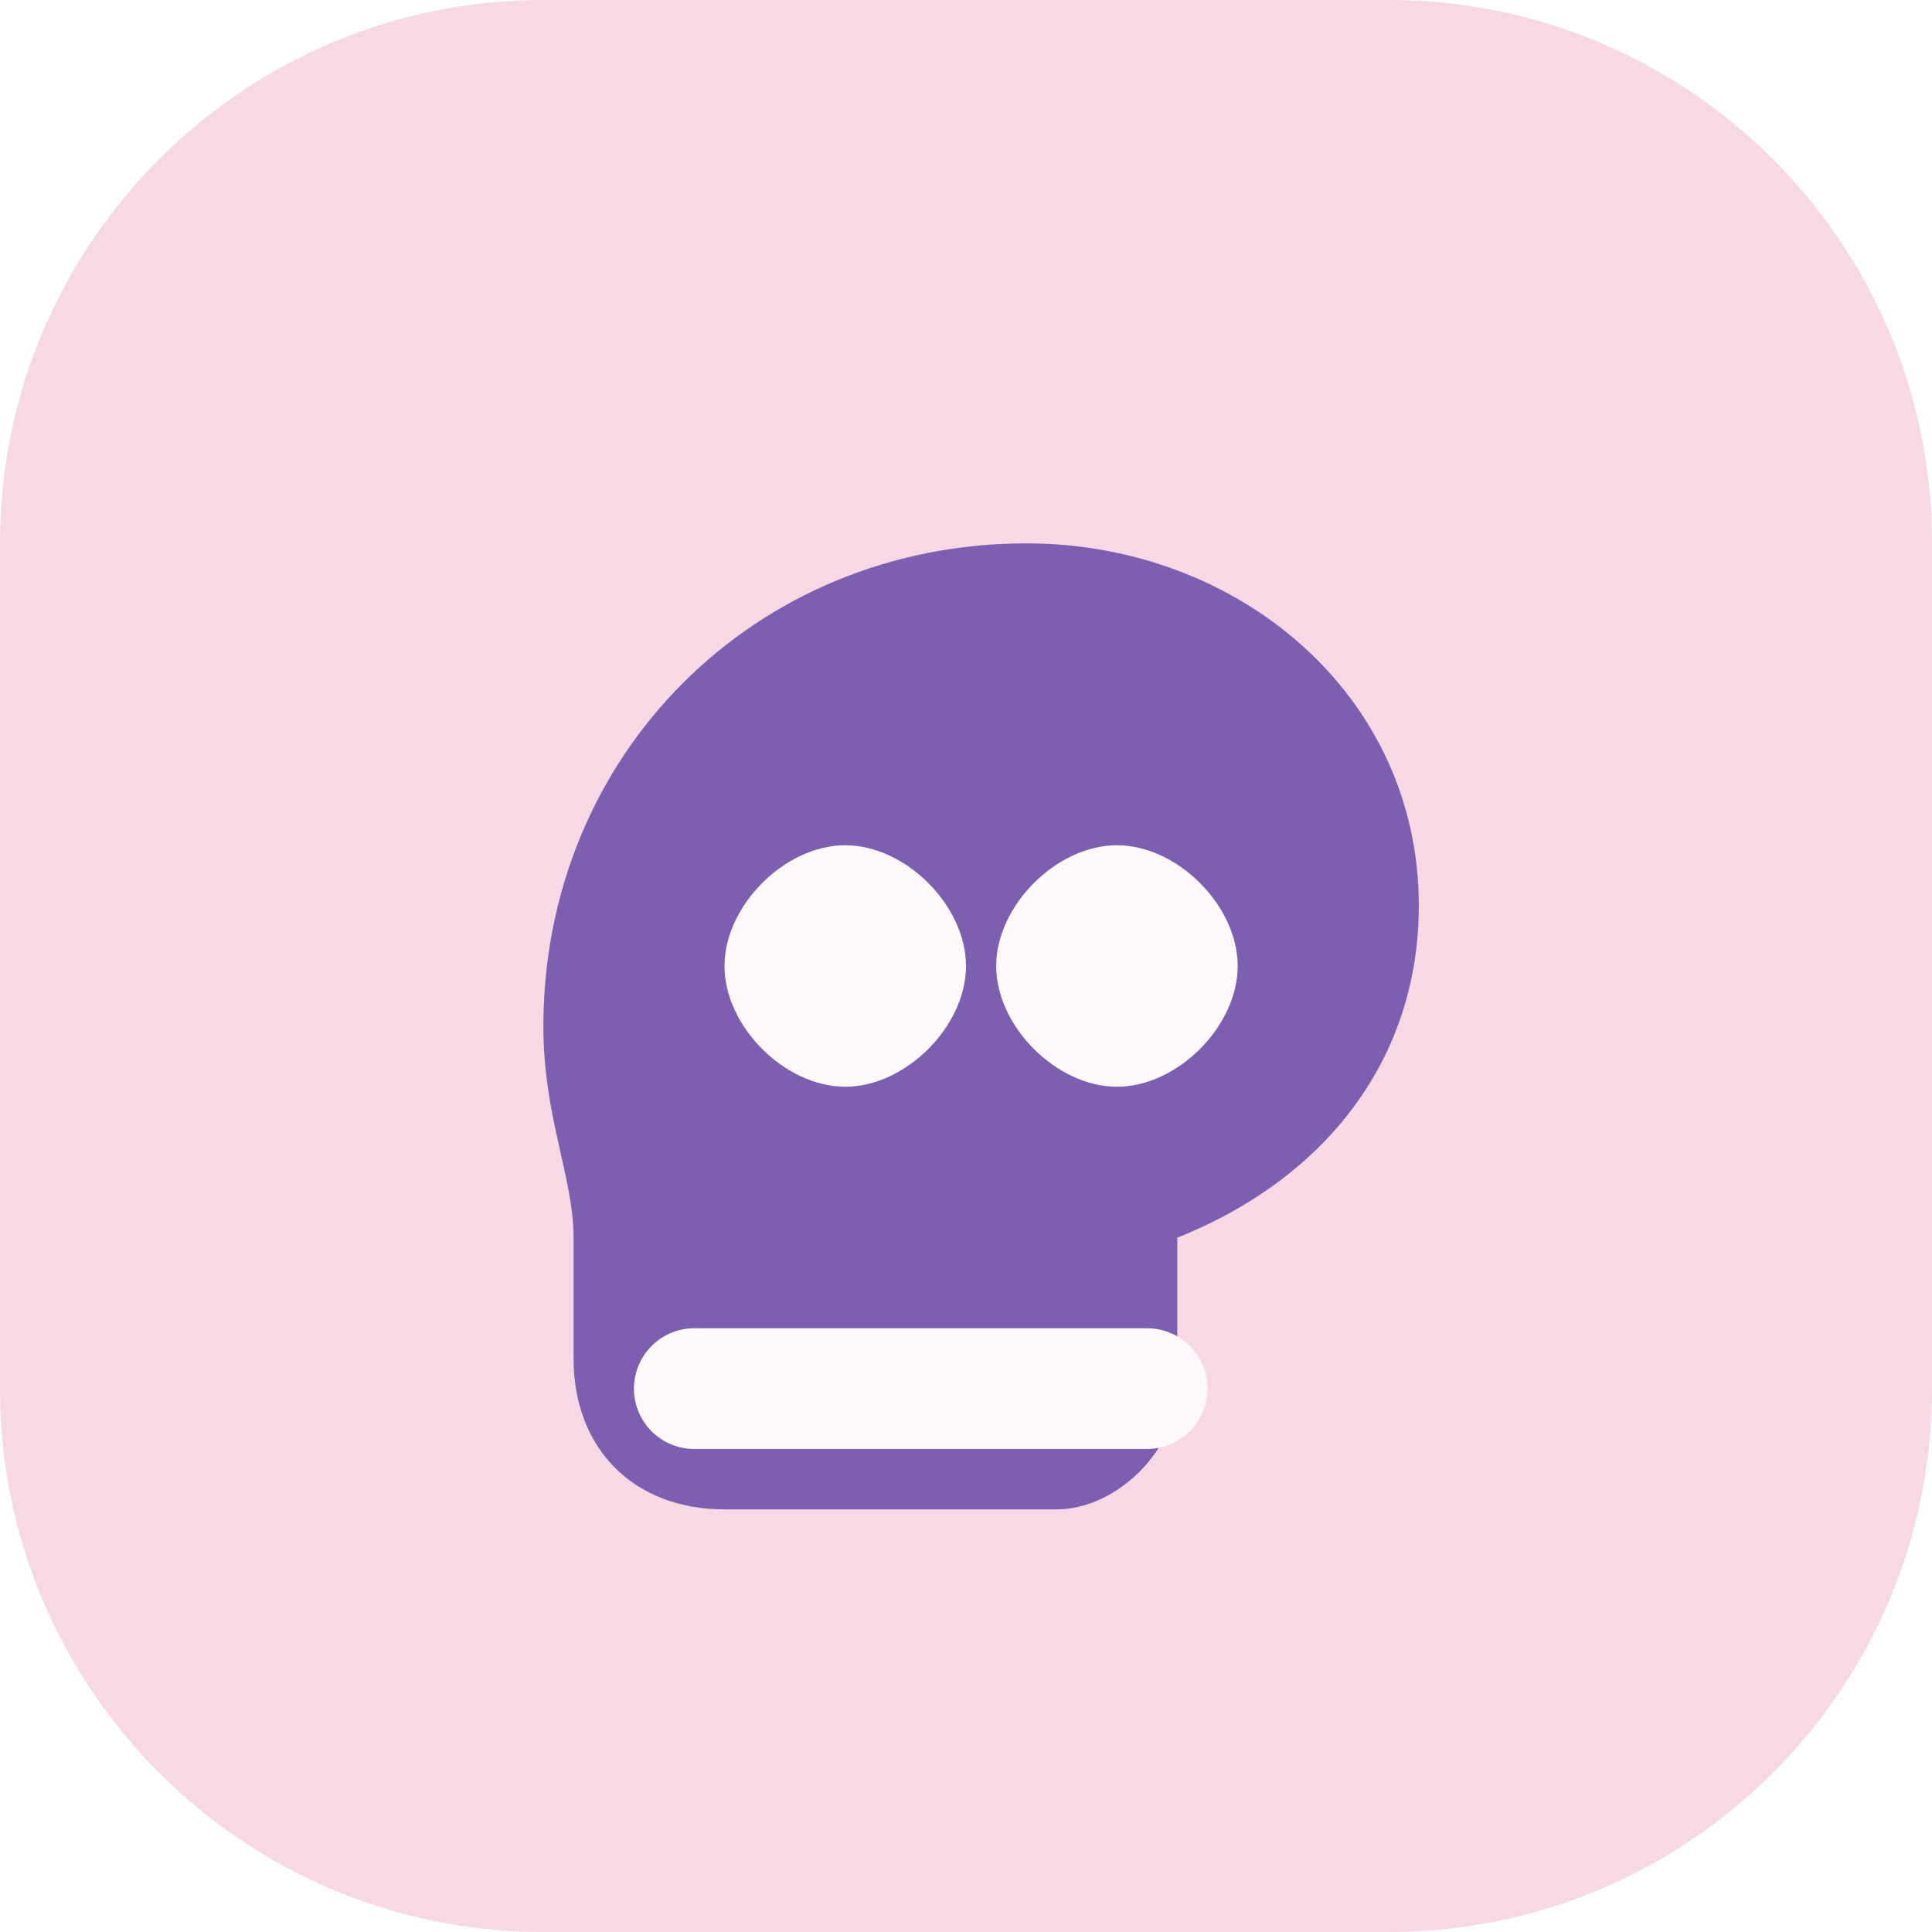
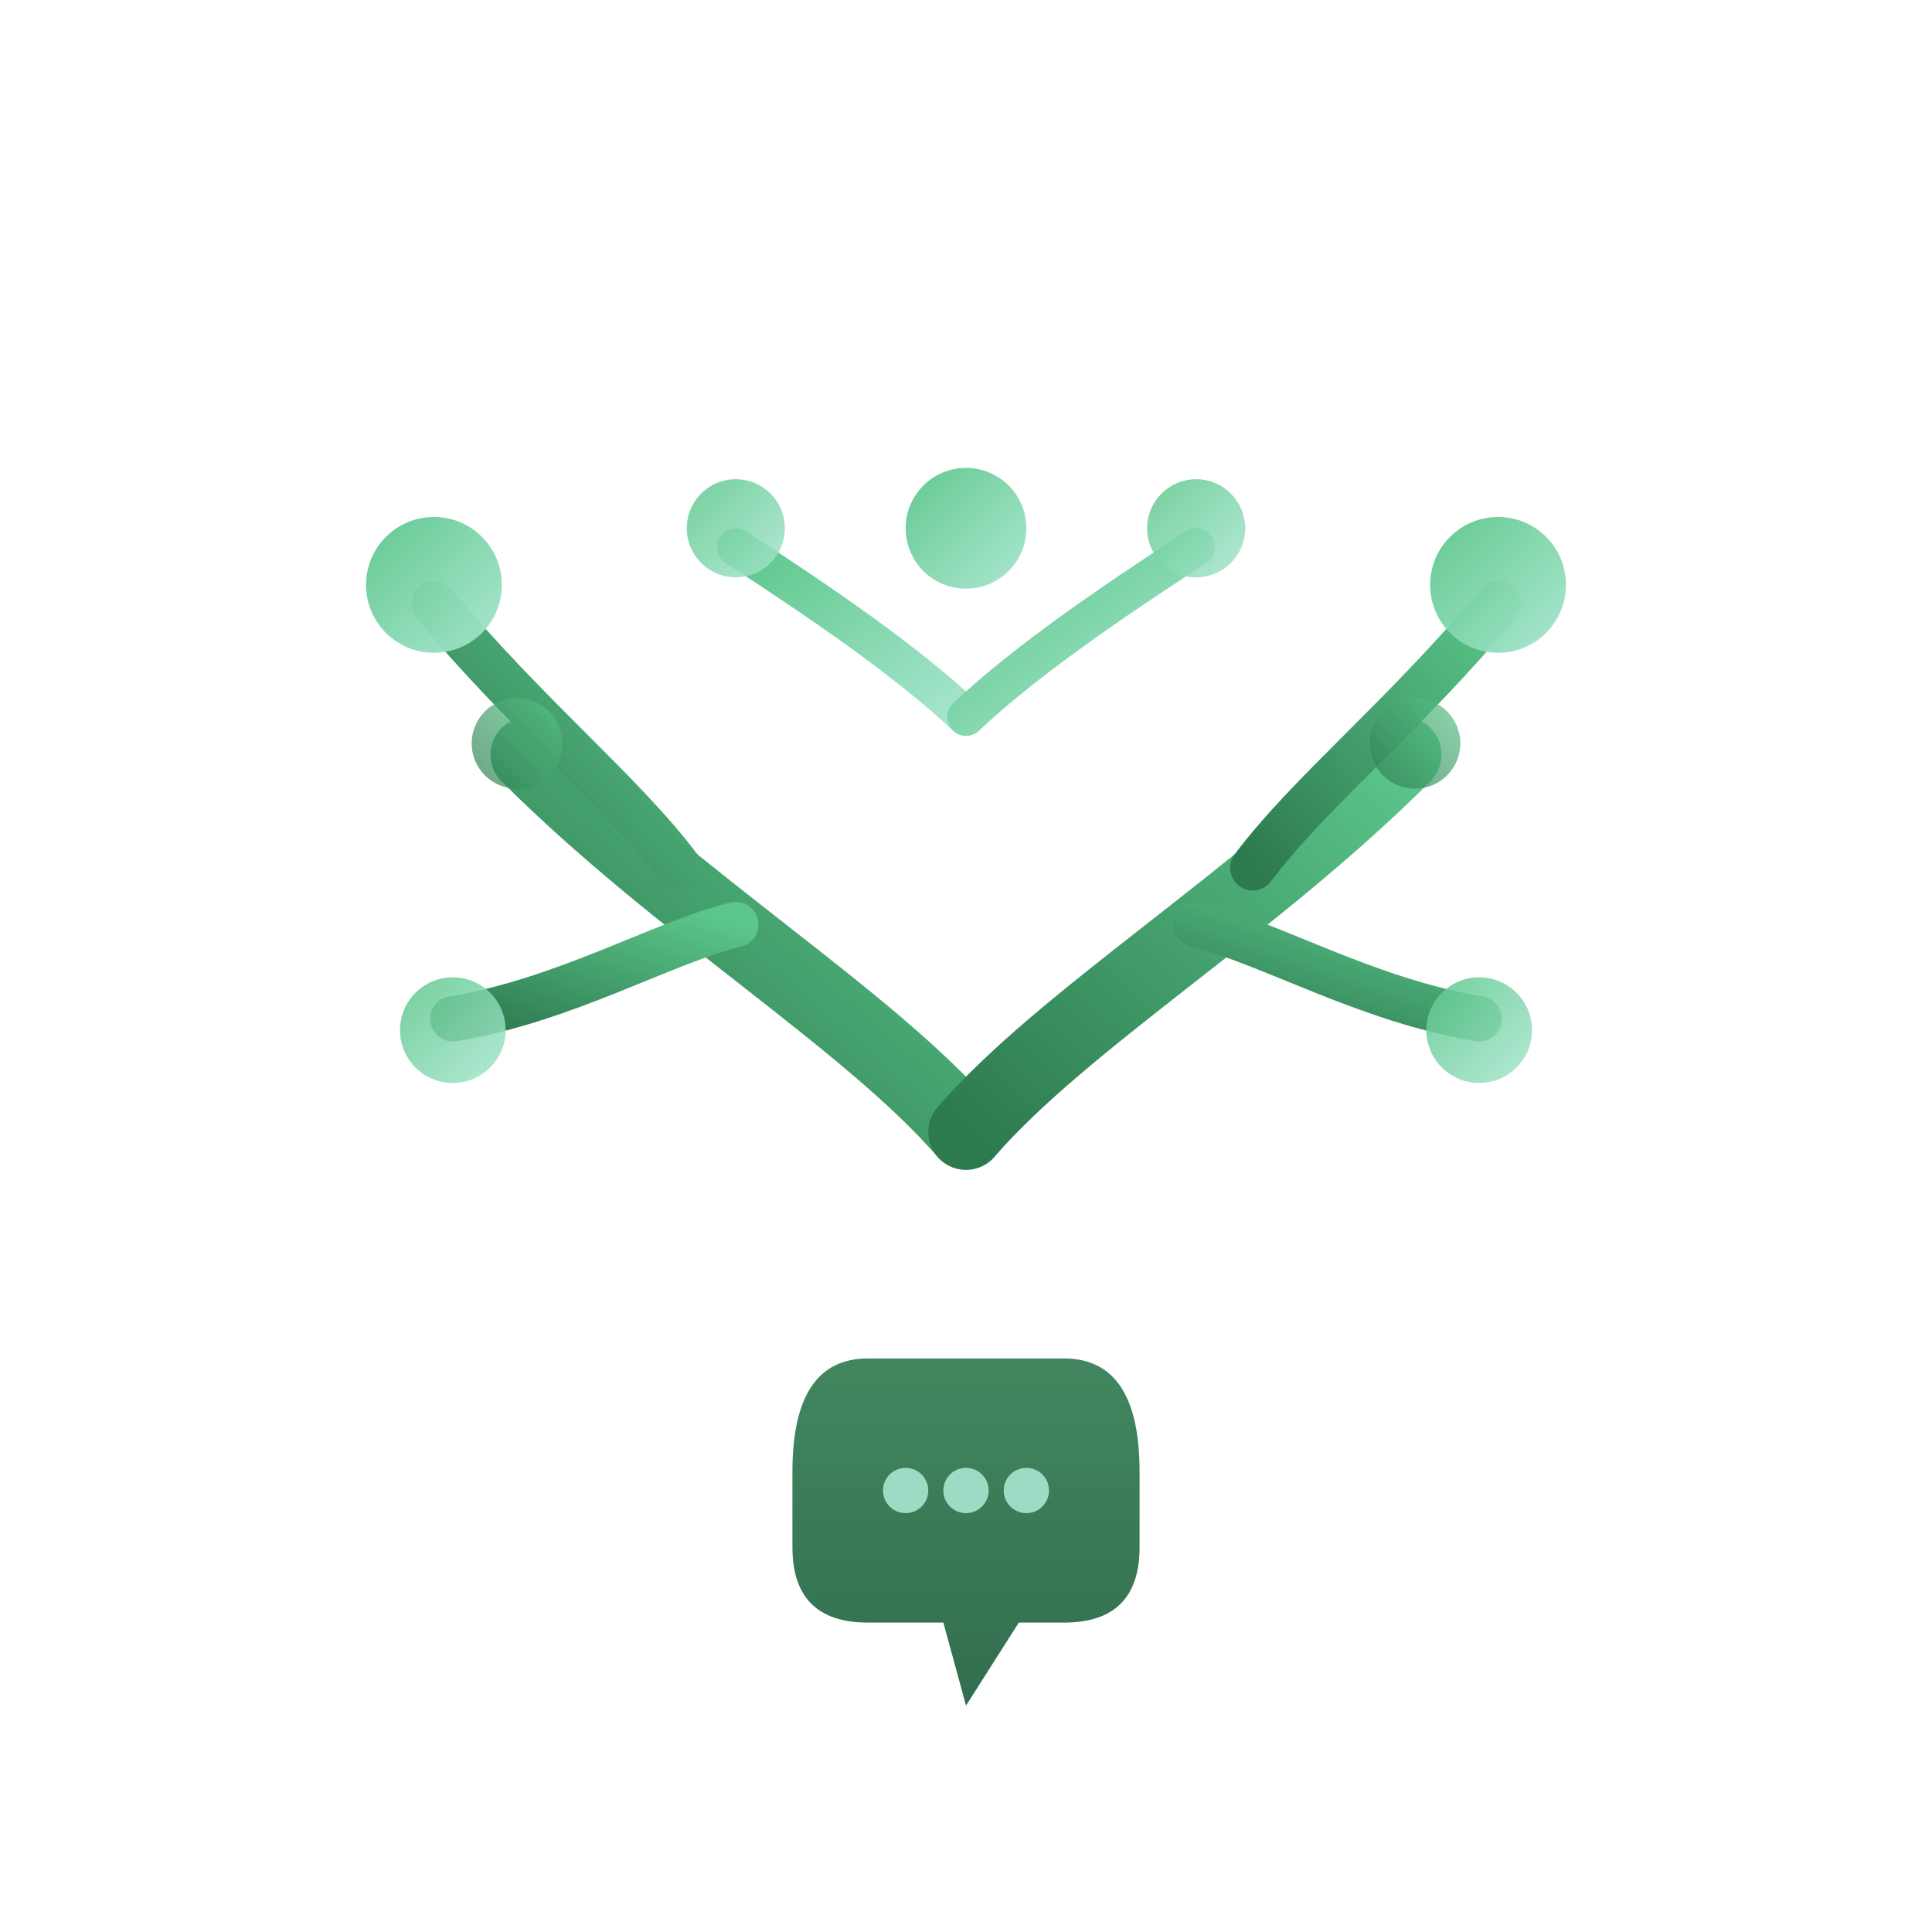
- <svg xmlns="http://www.w3.org/2000/svg" viewBox="0 0 64 64">
-   <rect width="64" height="64" rx="18" fill="#f7d8e5" />
-   <path d="M18 34c0-9 7-16 16-16 7 0 13 5 13 12 0 5-3 9-8 11v5c0 2-2 4-4 4H24c-3 0-5-2-5-5v-4c0-2-1-4-1-7Z" fill="#7c5fb1" />
-   <path d="M28 28c-2 0-4 2-4 4s2 4 4 4 4-2 4-4-2-4-4-4Zm13 4c0-2-2-4-4-4s-4 2-4 4 2 4 4 4 4-2 4-4Z" fill="#fff9fb" />
-   <path d="M23 46h15" stroke="#fff9fb" stroke-width="4" stroke-linecap="round" />
+ <svg xmlns="http://www.w3.org/2000/svg" viewBox="0 0 512 512" width="512" height="512">
+   <defs>
+     <linearGradient id="grad1" x1="0%" y1="100%" x2="100%" y2="0%">
+       <stop offset="0%" style="stop-color:#2D7A4F;stop-opacity:1" />
+       <stop offset="100%" style="stop-color:#5BC68A;stop-opacity:1" />
+     </linearGradient>
+     <linearGradient id="grad2" x1="0%" y1="0%" x2="100%" y2="100%">
+       <stop offset="0%" style="stop-color:#5BC68A;stop-opacity:1" />
+       <stop offset="100%" style="stop-color:#A8E6CF;stop-opacity:1" />
+     </linearGradient>
+     <linearGradient id="grad3" x1="50%" y1="100%" x2="50%" y2="0%">
+       <stop offset="0%" style="stop-color:#1B5E3B;stop-opacity:1" />
+       <stop offset="100%" style="stop-color:#2D7A4F;stop-opacity:1" />
+     </linearGradient>
+   </defs>
+   <path d="M256 420 C256 420 256 280 256 260" stroke="url(#grad3)" stroke-width="28" stroke-linecap="round" fill="none" />
+   <path d="M256 300 C230 270 180 240 140 200" stroke="url(#grad1)" stroke-width="20" stroke-linecap="round" fill="none" />
+   <path d="M180 230 C165 210 140 190 115 160" stroke="url(#grad1)" stroke-width="12" stroke-linecap="round" fill="none" />
+   <path d="M195 245 C175 250 150 265 120 270" stroke="url(#grad1)" stroke-width="12" stroke-linecap="round" fill="none" />
+   <path d="M256 300 C282 270 332 240 372 200" stroke="url(#grad1)" stroke-width="20" stroke-linecap="round" fill="none" />
+   <path d="M332 230 C347 210 372 190 397 160" stroke="url(#grad1)" stroke-width="12" stroke-linecap="round" fill="none" />
+   <path d="M317 245 C337 250 362 265 392 270" stroke="url(#grad1)" stroke-width="12" stroke-linecap="round" fill="none" />
+   <path d="M256 260 C256 230 256 190 256 150" stroke="url(#grad1)" stroke-width="16" stroke-linecap="round" fill="none" />
+   <path d="M256 190 C240 175 218 160 195 145" stroke="url(#grad2)" stroke-width="10" stroke-linecap="round" fill="none" />
+   <path d="M256 190 C272 175 294 160 317 145" stroke="url(#grad2)" stroke-width="10" stroke-linecap="round" fill="none" />
+   <circle cx="115" cy="155" r="18" fill="url(#grad2)" opacity="0.95" />
+   <circle cx="120" cy="273" r="14" fill="url(#grad2)" opacity="0.85" />
+   <circle cx="137" cy="197" r="12" fill="url(#grad1)" opacity="0.7" />
+   <circle cx="397" cy="155" r="18" fill="url(#grad2)" opacity="0.95" />
+   <circle cx="392" cy="273" r="14" fill="url(#grad2)" opacity="0.85" />
+   <circle cx="375" cy="197" r="12" fill="url(#grad1)" opacity="0.7" />
+   <circle cx="256" cy="140" r="16" fill="url(#grad2)" opacity="0.95" />
+   <circle cx="195" cy="140" r="13" fill="url(#grad2)" opacity="0.85" />
+   <circle cx="317" cy="140" r="13" fill="url(#grad2)" opacity="0.85" />
+   <path d="M210 390            Q210 360 230 360            L282 360            Q302 360 302 390            L302 410            Q302 430 282 430            L270 430            L256 452            L250 430            L230 430            Q210 430 210 410 Z" fill="url(#grad3)" opacity="0.9" />
+   <circle cx="240" cy="395" r="6" fill="#A8E6CF" opacity="0.9" />
+   <circle cx="256" cy="395" r="6" fill="#A8E6CF" opacity="0.9" />
+   <circle cx="272" cy="395" r="6" fill="#A8E6CF" opacity="0.9" />
</svg>
